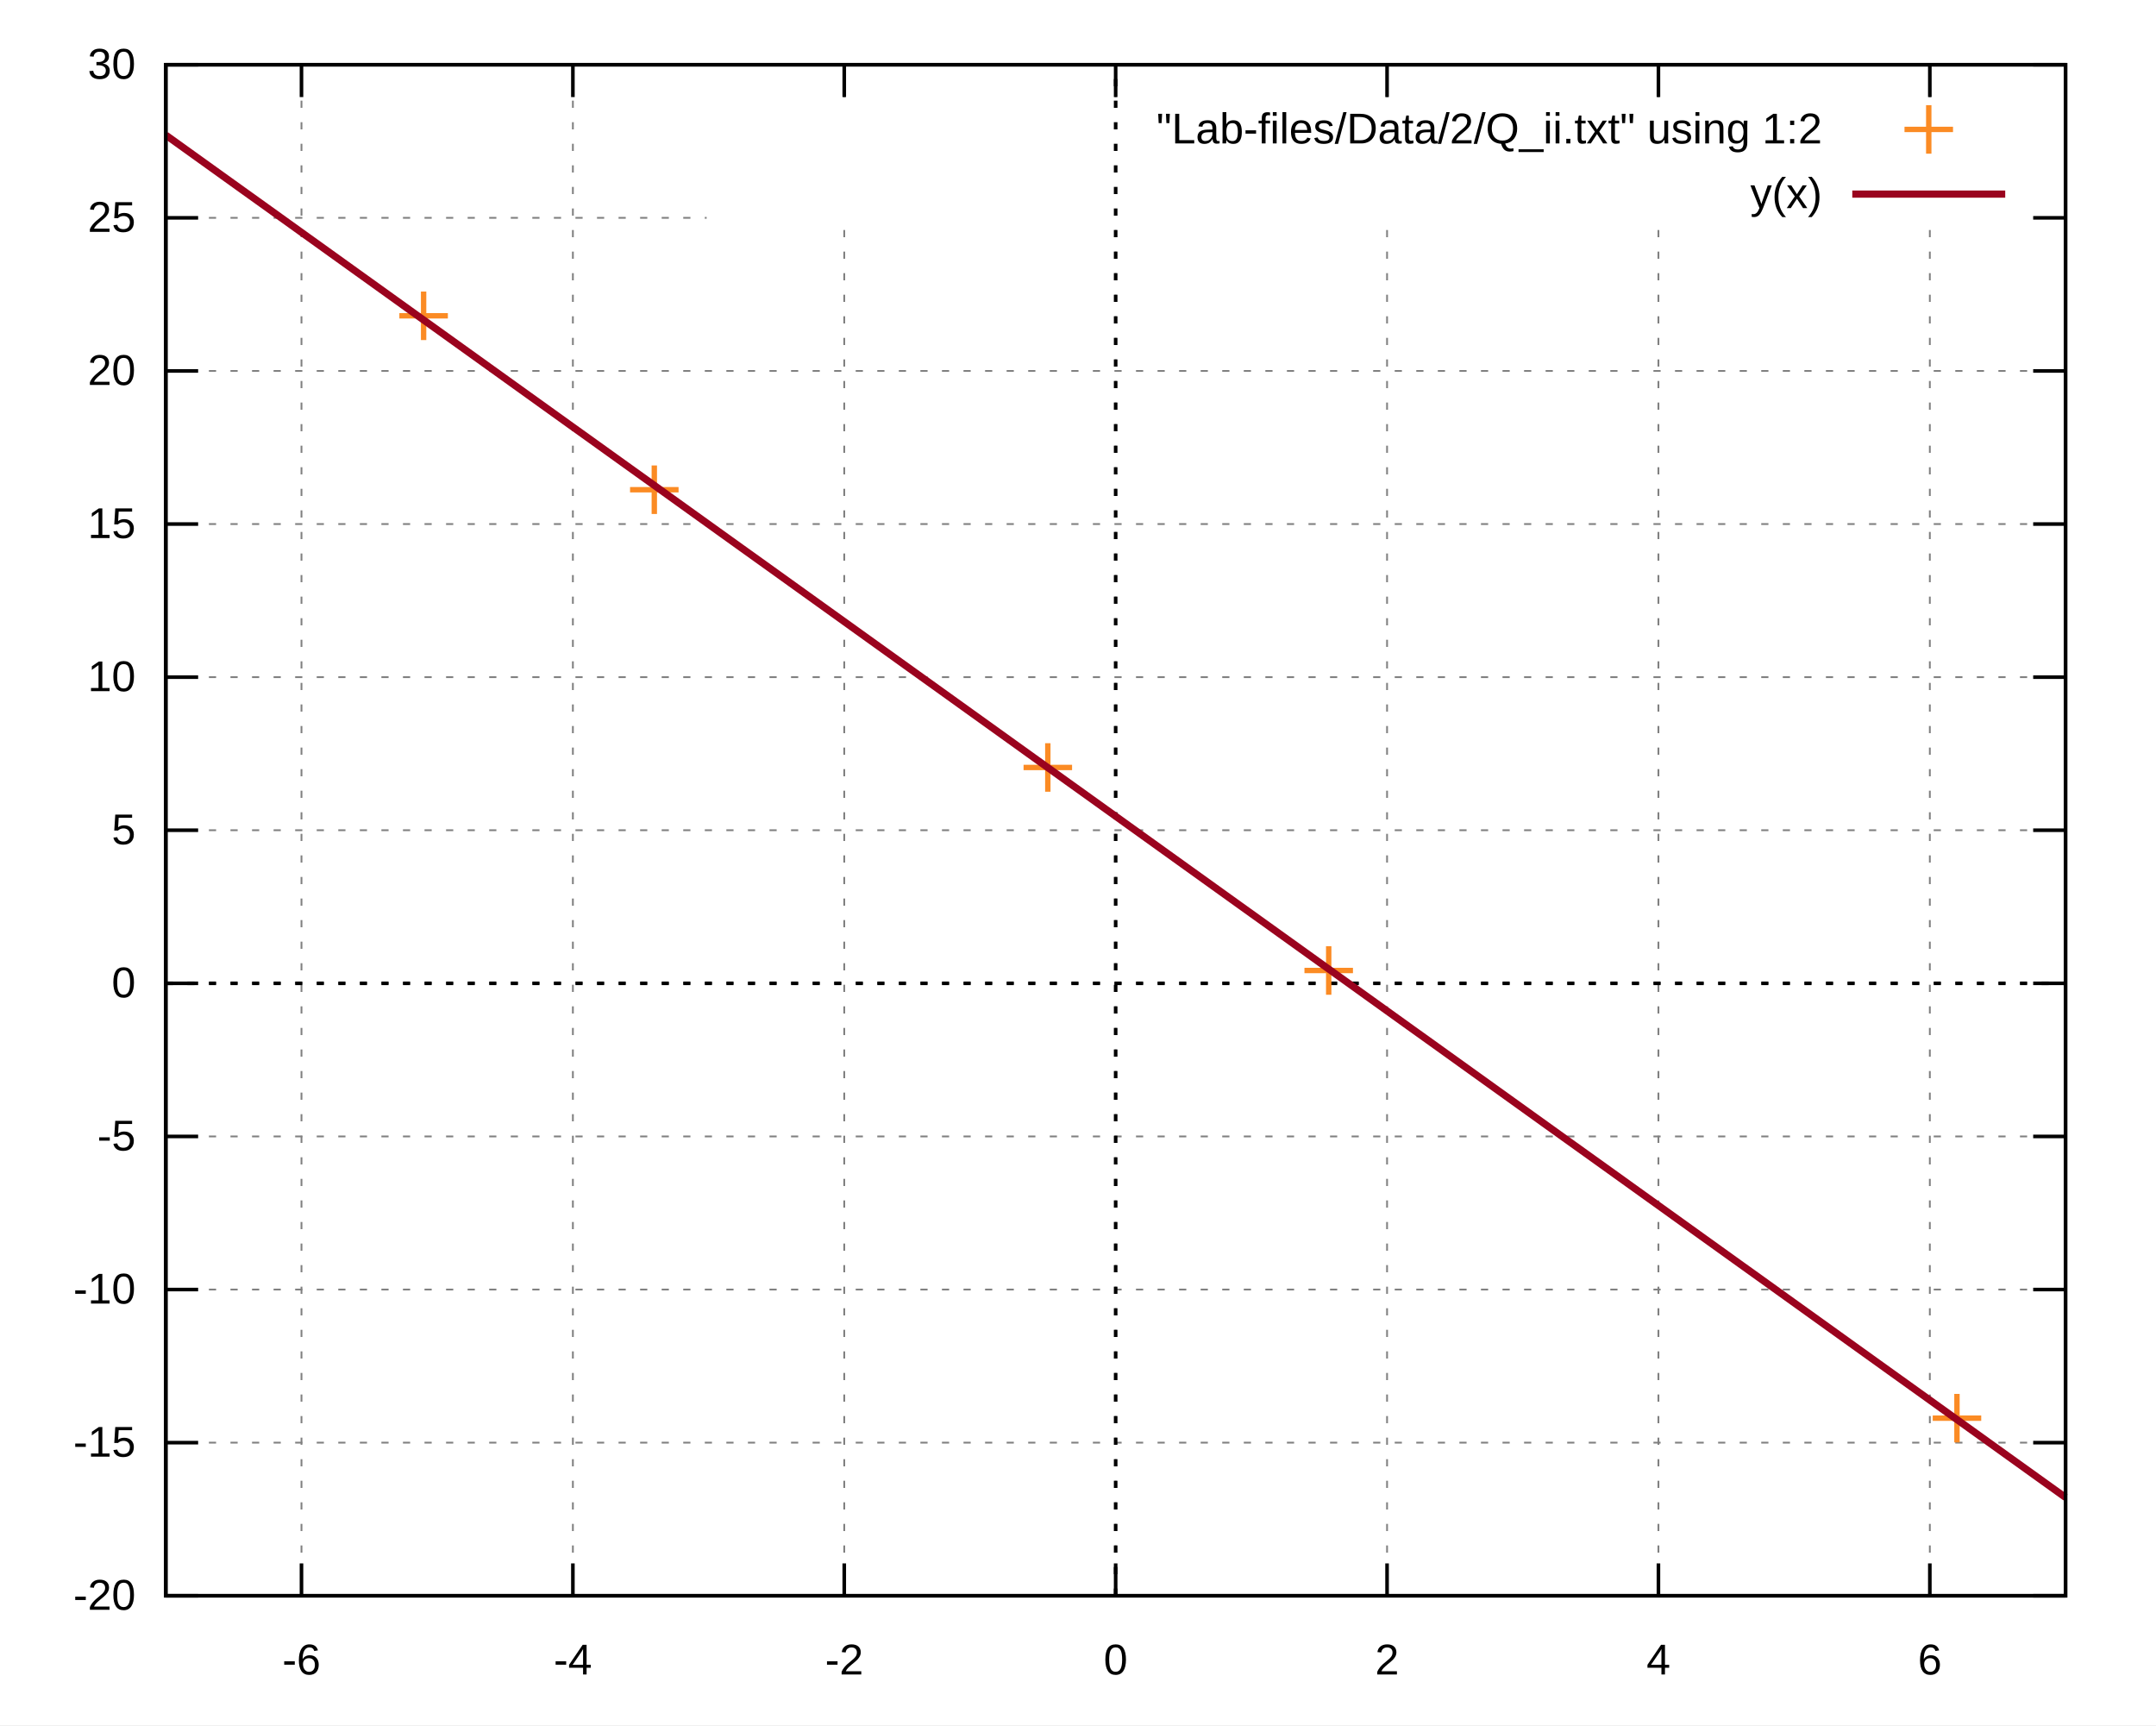
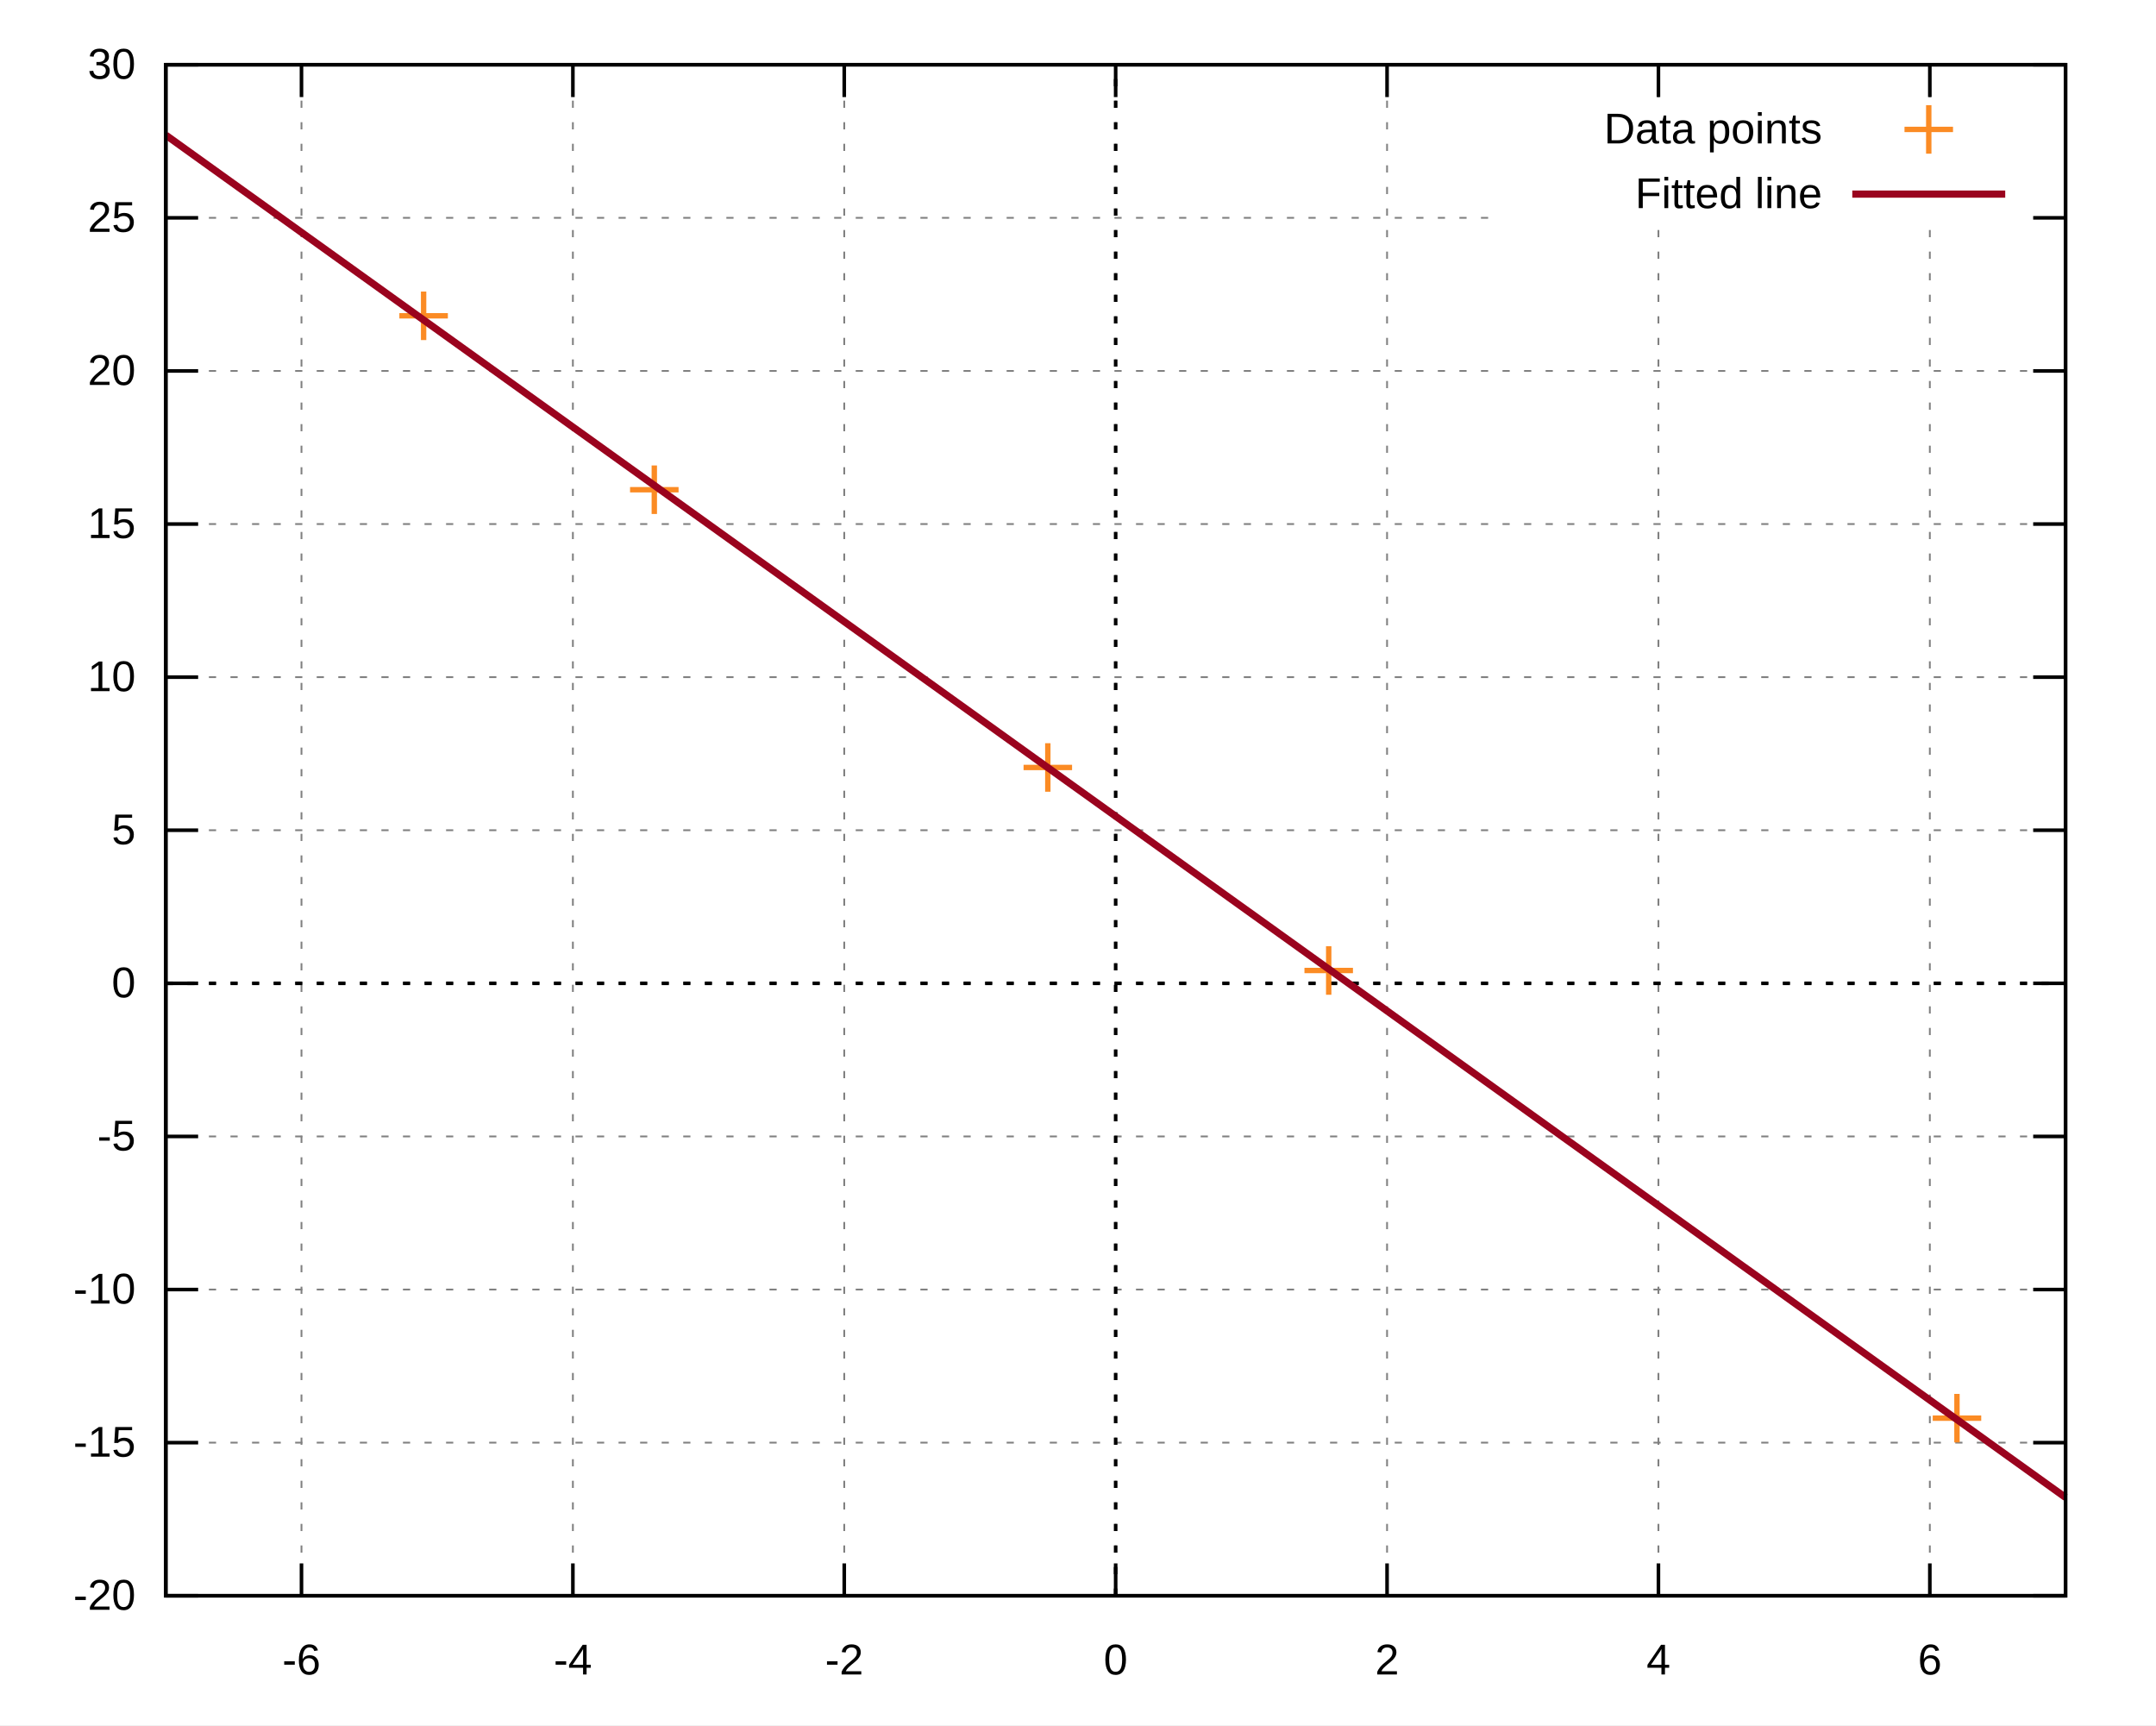
<svg xmlns="http://www.w3.org/2000/svg" xmlns:xlink="http://www.w3.org/1999/xlink" width="600" height="480" viewBox="0 0 600 480">
  <g id="gnuplot_canvas">
    <rect x="0" y="0" width="600" height="480" fill="#ffffff" />
    <defs>
      <circle id="gpDot" r="0.5" stroke-width="0.5" stroke="currentColor" />
      <path id="gpPt0" stroke-width="0.222" stroke="currentColor" d="M-1,0 h2 M0,-1 v2" />
      <path id="gpPt1" stroke-width="0.222" stroke="currentColor" d="M-1,-1 L1,1 M1,-1 L-1,1" />
      <path id="gpPt2" stroke-width="0.222" stroke="currentColor" d="M-1,0 L1,0 M0,-1 L0,1 M-1,-1 L1,1 M-1,1 L1,-1" />
      <rect id="gpPt3" stroke-width="0.222" stroke="currentColor" x="-1" y="-1" width="2" height="2" />
      <rect id="gpPt4" stroke-width="0.222" stroke="currentColor" fill="currentColor" x="-1" y="-1" width="2" height="2" />
      <circle id="gpPt5" stroke-width="0.222" stroke="currentColor" cx="0" cy="0" r="1" />
      <use xlink:href="#gpPt5" id="gpPt6" fill="currentColor" stroke="none" />
      <path id="gpPt7" stroke-width="0.222" stroke="currentColor" d="M0,-1.33 L-1.33,0.67 L1.33,0.67 z" />
      <use xlink:href="#gpPt7" id="gpPt8" fill="currentColor" stroke="none" />
      <use xlink:href="#gpPt7" id="gpPt9" stroke="currentColor" transform="rotate(180)" />
      <use xlink:href="#gpPt9" id="gpPt10" fill="currentColor" stroke="none" />
      <use xlink:href="#gpPt3" id="gpPt11" stroke="currentColor" transform="rotate(45)" />
      <use xlink:href="#gpPt11" id="gpPt12" fill="currentColor" stroke="none" />
      <path id="gpPt13" stroke-width="0.222" stroke="currentColor" d="M0,1.330 L1.265,0.411 L0.782,-1.067 L-0.782,-1.076 L-1.265,0.411 z" />
      <use xlink:href="#gpPt13" id="gpPt14" fill="currentColor" stroke="none" />
      <filter id="textbox" filterUnits="objectBoundingBox" x="0" y="0" height="1" width="1">
        <feFlood flood-color="#FFFFFF" flood-opacity="1" result="bgnd" />
        <feComposite in="SourceGraphic" in2="bgnd" operator="atop" />
      </filter>
      <filter id="greybox" filterUnits="objectBoundingBox" x="0" y="0" height="1" width="1">
        <feFlood flood-color="lightgrey" flood-opacity="1" result="grey" />
        <feComposite in="SourceGraphic" in2="grey" operator="atop" />
      </filter>
    </defs>
    <g fill="none" color="#FFFFFF" stroke="currentColor" stroke-width="1.00" stroke-linecap="butt" stroke-linejoin="miter">
</g>
    <g fill="none" color="black" stroke="currentColor" stroke-width="1.00" stroke-linecap="butt" stroke-linejoin="miter">
</g>
    <g fill="none" color="black" stroke="black" stroke-width="0.50" stroke-linecap="butt" stroke-linejoin="miter">
</g>
    <g fill="none" color="gray" stroke="currentColor" stroke-width="0.50" stroke-linecap="butt" stroke-linejoin="miter">
      <path stroke="gray" stroke-dasharray="2,4" class="gridline" d="M46.14,444.00 L574.82,444.00  " />
    </g>
    <g fill="none" color="gray" stroke="gray" stroke-width="1.00" stroke-linecap="butt" stroke-linejoin="miter">
</g>
    <g fill="none" color="black" stroke="currentColor" stroke-width="1.00" stroke-linecap="butt" stroke-linejoin="miter">
      <path stroke="black" d="M46.14,444.00 L55.14,444.00 M574.82,444.00 L565.82,444.00  " />
      <g transform="translate(37.75,447.90)" stroke="none" fill="black" font-family="Arial" font-size="12.00" text-anchor="end">
        <text>
          <tspan font-family="Arial">-20</tspan>
        </text>
      </g>
    </g>
    <g fill="none" color="black" stroke="currentColor" stroke-width="1.00" stroke-linecap="butt" stroke-linejoin="miter">
</g>
    <g fill="none" color="black" stroke="black" stroke-width="0.50" stroke-linecap="butt" stroke-linejoin="miter">
</g>
    <g fill="none" color="gray" stroke="currentColor" stroke-width="0.50" stroke-linecap="butt" stroke-linejoin="miter">
      <path stroke="gray" stroke-dasharray="2,4" class="gridline" d="M46.14,401.40 L574.82,401.40  " />
    </g>
    <g fill="none" color="gray" stroke="gray" stroke-width="1.00" stroke-linecap="butt" stroke-linejoin="miter">
</g>
    <g fill="none" color="black" stroke="currentColor" stroke-width="1.00" stroke-linecap="butt" stroke-linejoin="miter">
      <path stroke="black" d="M46.14,401.40 L55.14,401.40 M574.82,401.40 L565.82,401.40  " />
      <g transform="translate(37.75,405.30)" stroke="none" fill="black" font-family="Arial" font-size="12.00" text-anchor="end">
        <text>
          <tspan font-family="Arial">-15</tspan>
        </text>
      </g>
    </g>
    <g fill="none" color="black" stroke="currentColor" stroke-width="1.00" stroke-linecap="butt" stroke-linejoin="miter">
</g>
    <g fill="none" color="black" stroke="black" stroke-width="0.50" stroke-linecap="butt" stroke-linejoin="miter">
</g>
    <g fill="none" color="gray" stroke="currentColor" stroke-width="0.50" stroke-linecap="butt" stroke-linejoin="miter">
      <path stroke="gray" stroke-dasharray="2,4" class="gridline" d="M46.14,358.80 L574.82,358.80  " />
    </g>
    <g fill="none" color="gray" stroke="gray" stroke-width="1.00" stroke-linecap="butt" stroke-linejoin="miter">
</g>
    <g fill="none" color="black" stroke="currentColor" stroke-width="1.00" stroke-linecap="butt" stroke-linejoin="miter">
      <path stroke="black" d="M46.14,358.80 L55.14,358.80 M574.82,358.80 L565.82,358.80  " />
      <g transform="translate(37.75,362.70)" stroke="none" fill="black" font-family="Arial" font-size="12.00" text-anchor="end">
        <text>
          <tspan font-family="Arial">-10</tspan>
        </text>
      </g>
    </g>
    <g fill="none" color="black" stroke="currentColor" stroke-width="1.00" stroke-linecap="butt" stroke-linejoin="miter">
</g>
    <g fill="none" color="black" stroke="black" stroke-width="0.50" stroke-linecap="butt" stroke-linejoin="miter">
</g>
    <g fill="none" color="gray" stroke="currentColor" stroke-width="0.50" stroke-linecap="butt" stroke-linejoin="miter">
      <path stroke="gray" stroke-dasharray="2,4" class="gridline" d="M46.14,316.20 L574.82,316.20  " />
    </g>
    <g fill="none" color="gray" stroke="gray" stroke-width="1.00" stroke-linecap="butt" stroke-linejoin="miter">
</g>
    <g fill="none" color="black" stroke="currentColor" stroke-width="1.00" stroke-linecap="butt" stroke-linejoin="miter">
      <path stroke="black" d="M46.14,316.20 L55.14,316.20 M574.82,316.20 L565.82,316.20  " />
      <g transform="translate(37.75,320.10)" stroke="none" fill="black" font-family="Arial" font-size="12.00" text-anchor="end">
        <text>
          <tspan font-family="Arial">-5</tspan>
        </text>
      </g>
    </g>
    <g fill="none" color="black" stroke="currentColor" stroke-width="1.00" stroke-linecap="butt" stroke-linejoin="miter">
</g>
    <g fill="none" color="black" stroke="black" stroke-width="0.50" stroke-linecap="butt" stroke-linejoin="miter">
</g>
    <g fill="none" color="gray" stroke="currentColor" stroke-width="0.50" stroke-linecap="butt" stroke-linejoin="miter">
      <path stroke="gray" stroke-dasharray="2,4" class="gridline" d="M46.14,273.60 L574.82,273.60  " />
    </g>
    <g fill="none" color="gray" stroke="gray" stroke-width="1.00" stroke-linecap="butt" stroke-linejoin="miter">
</g>
    <g fill="none" color="black" stroke="currentColor" stroke-width="1.00" stroke-linecap="butt" stroke-linejoin="miter">
      <path stroke="black" d="M46.14,273.60 L55.14,273.60 M574.82,273.60 L565.82,273.60  " />
      <g transform="translate(37.75,277.50)" stroke="none" fill="black" font-family="Arial" font-size="12.00" text-anchor="end">
        <text>
          <tspan font-family="Arial"> 0</tspan>
        </text>
      </g>
    </g>
    <g fill="none" color="black" stroke="currentColor" stroke-width="1.00" stroke-linecap="butt" stroke-linejoin="miter">
</g>
    <g fill="none" color="black" stroke="black" stroke-width="0.50" stroke-linecap="butt" stroke-linejoin="miter">
</g>
    <g fill="none" color="gray" stroke="currentColor" stroke-width="0.50" stroke-linecap="butt" stroke-linejoin="miter">
      <path stroke="gray" stroke-dasharray="2,4" class="gridline" d="M46.14,231.00 L574.82,231.00  " />
    </g>
    <g fill="none" color="gray" stroke="gray" stroke-width="1.00" stroke-linecap="butt" stroke-linejoin="miter">
</g>
    <g fill="none" color="black" stroke="currentColor" stroke-width="1.00" stroke-linecap="butt" stroke-linejoin="miter">
      <path stroke="black" d="M46.14,231.00 L55.14,231.00 M574.82,231.00 L565.82,231.00  " />
      <g transform="translate(37.75,234.90)" stroke="none" fill="black" font-family="Arial" font-size="12.00" text-anchor="end">
        <text>
          <tspan font-family="Arial"> 5</tspan>
        </text>
      </g>
    </g>
    <g fill="none" color="black" stroke="currentColor" stroke-width="1.00" stroke-linecap="butt" stroke-linejoin="miter">
</g>
    <g fill="none" color="black" stroke="black" stroke-width="0.50" stroke-linecap="butt" stroke-linejoin="miter">
</g>
    <g fill="none" color="gray" stroke="currentColor" stroke-width="0.50" stroke-linecap="butt" stroke-linejoin="miter">
      <path stroke="gray" stroke-dasharray="2,4" class="gridline" d="M46.14,188.41 L574.82,188.41  " />
    </g>
    <g fill="none" color="gray" stroke="gray" stroke-width="1.00" stroke-linecap="butt" stroke-linejoin="miter">
</g>
    <g fill="none" color="black" stroke="currentColor" stroke-width="1.00" stroke-linecap="butt" stroke-linejoin="miter">
      <path stroke="black" d="M46.14,188.41 L55.14,188.41 M574.82,188.41 L565.82,188.41  " />
      <g transform="translate(37.75,192.31)" stroke="none" fill="black" font-family="Arial" font-size="12.00" text-anchor="end">
        <text>
          <tspan font-family="Arial"> 10</tspan>
        </text>
      </g>
    </g>
    <g fill="none" color="black" stroke="currentColor" stroke-width="1.00" stroke-linecap="butt" stroke-linejoin="miter">
</g>
    <g fill="none" color="black" stroke="black" stroke-width="0.50" stroke-linecap="butt" stroke-linejoin="miter">
</g>
    <g fill="none" color="gray" stroke="currentColor" stroke-width="0.50" stroke-linecap="butt" stroke-linejoin="miter">
      <path stroke="gray" stroke-dasharray="2,4" class="gridline" d="M46.14,145.81 L574.82,145.81  " />
    </g>
    <g fill="none" color="gray" stroke="gray" stroke-width="1.00" stroke-linecap="butt" stroke-linejoin="miter">
</g>
    <g fill="none" color="black" stroke="currentColor" stroke-width="1.00" stroke-linecap="butt" stroke-linejoin="miter">
      <path stroke="black" d="M46.14,145.81 L55.14,145.81 M574.82,145.81 L565.82,145.81  " />
      <g transform="translate(37.75,149.71)" stroke="none" fill="black" font-family="Arial" font-size="12.00" text-anchor="end">
        <text>
          <tspan font-family="Arial"> 15</tspan>
        </text>
      </g>
    </g>
    <g fill="none" color="black" stroke="currentColor" stroke-width="1.00" stroke-linecap="butt" stroke-linejoin="miter">
</g>
    <g fill="none" color="black" stroke="black" stroke-width="0.50" stroke-linecap="butt" stroke-linejoin="miter">
</g>
    <g fill="none" color="gray" stroke="currentColor" stroke-width="0.50" stroke-linecap="butt" stroke-linejoin="miter">
      <path stroke="gray" stroke-dasharray="2,4" class="gridline" d="M46.14,103.21 L574.82,103.21  " />
    </g>
    <g fill="none" color="gray" stroke="gray" stroke-width="1.00" stroke-linecap="butt" stroke-linejoin="miter">
</g>
    <g fill="none" color="black" stroke="currentColor" stroke-width="1.00" stroke-linecap="butt" stroke-linejoin="miter">
      <path stroke="black" d="M46.14,103.21 L55.14,103.21 M574.82,103.21 L565.82,103.21  " />
      <g transform="translate(37.75,107.11)" stroke="none" fill="black" font-family="Arial" font-size="12.00" text-anchor="end">
        <text>
          <tspan font-family="Arial"> 20</tspan>
        </text>
      </g>
    </g>
    <g fill="none" color="black" stroke="currentColor" stroke-width="1.00" stroke-linecap="butt" stroke-linejoin="miter">
</g>
    <g fill="none" color="black" stroke="black" stroke-width="0.50" stroke-linecap="butt" stroke-linejoin="miter">
</g>
    <g fill="none" color="gray" stroke="currentColor" stroke-width="0.50" stroke-linecap="butt" stroke-linejoin="miter">
-       <path stroke="gray" stroke-dasharray="2,4" class="gridline" d="M46.14,60.61 L196.66,60.61 M566.43,60.61 L574.82,60.61  " />
+       <path stroke="gray" stroke-dasharray="2,4" class="gridline" d="M46.14,60.61 L414.80,60.61 M566.43,60.61 L574.82,60.61  " />
    </g>
    <g fill="none" color="gray" stroke="gray" stroke-width="1.00" stroke-linecap="butt" stroke-linejoin="miter">
</g>
    <g fill="none" color="black" stroke="currentColor" stroke-width="1.00" stroke-linecap="butt" stroke-linejoin="miter">
      <path stroke="black" d="M46.14,60.61 L55.14,60.61 M574.82,60.61 L565.82,60.61  " />
      <g transform="translate(37.75,64.51)" stroke="none" fill="black" font-family="Arial" font-size="12.00" text-anchor="end">
        <text>
          <tspan font-family="Arial"> 25</tspan>
        </text>
      </g>
    </g>
    <g fill="none" color="black" stroke="currentColor" stroke-width="1.00" stroke-linecap="butt" stroke-linejoin="miter">
</g>
    <g fill="none" color="black" stroke="black" stroke-width="0.50" stroke-linecap="butt" stroke-linejoin="miter">
</g>
    <g fill="none" color="gray" stroke="currentColor" stroke-width="0.50" stroke-linecap="butt" stroke-linejoin="miter">
      <path stroke="gray" stroke-dasharray="2,4" class="gridline" d="M46.14,18.01 L574.82,18.01  " />
    </g>
    <g fill="none" color="gray" stroke="gray" stroke-width="1.00" stroke-linecap="butt" stroke-linejoin="miter">
</g>
    <g fill="none" color="black" stroke="currentColor" stroke-width="1.00" stroke-linecap="butt" stroke-linejoin="miter">
      <path stroke="black" d="M46.14,18.01 L55.14,18.01 M574.82,18.01 L565.82,18.01  " />
      <g transform="translate(37.75,21.91)" stroke="none" fill="black" font-family="Arial" font-size="12.00" text-anchor="end">
        <text>
          <tspan font-family="Arial"> 30</tspan>
        </text>
      </g>
    </g>
    <g fill="none" color="black" stroke="currentColor" stroke-width="1.00" stroke-linecap="butt" stroke-linejoin="miter">
</g>
    <g fill="none" color="black" stroke="black" stroke-width="0.50" stroke-linecap="butt" stroke-linejoin="miter">
</g>
    <g fill="none" color="gray" stroke="currentColor" stroke-width="0.50" stroke-linecap="butt" stroke-linejoin="miter">
      <path stroke="gray" stroke-dasharray="2,4" class="gridline" d="M83.90,444.00 L83.90,18.01  " />
    </g>
    <g fill="none" color="gray" stroke="gray" stroke-width="1.00" stroke-linecap="butt" stroke-linejoin="miter">
</g>
    <g fill="none" color="black" stroke="currentColor" stroke-width="1.00" stroke-linecap="butt" stroke-linejoin="miter">
      <path stroke="black" d="M83.90,444.00 L83.90,435.00 M83.90,18.01 L83.90,27.01  " />
      <g transform="translate(83.90,465.90)" stroke="none" fill="black" font-family="Arial" font-size="12.00" text-anchor="middle">
        <text>
          <tspan font-family="Arial">-6</tspan>
        </text>
      </g>
    </g>
    <g fill="none" color="black" stroke="currentColor" stroke-width="1.00" stroke-linecap="butt" stroke-linejoin="miter">
</g>
    <g fill="none" color="black" stroke="black" stroke-width="0.50" stroke-linecap="butt" stroke-linejoin="miter">
</g>
    <g fill="none" color="gray" stroke="currentColor" stroke-width="0.50" stroke-linecap="butt" stroke-linejoin="miter">
      <path stroke="gray" stroke-dasharray="2,4" class="gridline" d="M159.43,444.00 L159.43,18.01  " />
    </g>
    <g fill="none" color="gray" stroke="gray" stroke-width="1.00" stroke-linecap="butt" stroke-linejoin="miter">
</g>
    <g fill="none" color="black" stroke="currentColor" stroke-width="1.00" stroke-linecap="butt" stroke-linejoin="miter">
      <path stroke="black" d="M159.43,444.00 L159.43,435.00 M159.43,18.01 L159.43,27.01  " />
      <g transform="translate(159.43,465.90)" stroke="none" fill="black" font-family="Arial" font-size="12.00" text-anchor="middle">
        <text>
          <tspan font-family="Arial">-4</tspan>
        </text>
      </g>
    </g>
    <g fill="none" color="black" stroke="currentColor" stroke-width="1.00" stroke-linecap="butt" stroke-linejoin="miter">
</g>
    <g fill="none" color="black" stroke="black" stroke-width="0.50" stroke-linecap="butt" stroke-linejoin="miter">
</g>
    <g fill="none" color="gray" stroke="currentColor" stroke-width="0.50" stroke-linecap="butt" stroke-linejoin="miter">
-       <path stroke="gray" stroke-dasharray="2,4" class="gridline" d="M234.95,444.00 L234.95,63.01 M234.95,27.01 L234.95,18.01  " />
+       <path stroke="gray" stroke-dasharray="2,4" class="gridline" d="M234.95,444.00 L234.95,18.01  " />
    </g>
    <g fill="none" color="gray" stroke="gray" stroke-width="1.00" stroke-linecap="butt" stroke-linejoin="miter">
</g>
    <g fill="none" color="black" stroke="currentColor" stroke-width="1.00" stroke-linecap="butt" stroke-linejoin="miter">
      <path stroke="black" d="M234.95,444.00 L234.95,435.00 M234.95,18.01 L234.95,27.01  " />
      <g transform="translate(234.95,465.90)" stroke="none" fill="black" font-family="Arial" font-size="12.00" text-anchor="middle">
        <text>
          <tspan font-family="Arial">-2</tspan>
        </text>
      </g>
    </g>
    <g fill="none" color="black" stroke="currentColor" stroke-width="1.00" stroke-linecap="butt" stroke-linejoin="miter">
</g>
    <g fill="none" color="black" stroke="black" stroke-width="0.50" stroke-linecap="butt" stroke-linejoin="miter">
</g>
    <g fill="none" color="gray" stroke="currentColor" stroke-width="0.50" stroke-linecap="butt" stroke-linejoin="miter">
-       <path stroke="gray" stroke-dasharray="2,4" class="gridline" d="M310.48,444.00 L310.48,63.01 M310.48,27.01 L310.48,18.01  " />
+       <path stroke="gray" stroke-dasharray="2,4" class="gridline" d="M310.48,444.00 L310.48,18.01  " />
    </g>
    <g fill="none" color="gray" stroke="gray" stroke-width="1.00" stroke-linecap="butt" stroke-linejoin="miter">
</g>
    <g fill="none" color="black" stroke="currentColor" stroke-width="1.00" stroke-linecap="butt" stroke-linejoin="miter">
      <path stroke="black" d="M310.48,444.00 L310.48,435.00 M310.48,18.01 L310.48,27.01  " />
      <g transform="translate(310.48,465.90)" stroke="none" fill="black" font-family="Arial" font-size="12.00" text-anchor="middle">
        <text>
          <tspan font-family="Arial"> 0</tspan>
        </text>
      </g>
    </g>
    <g fill="none" color="black" stroke="currentColor" stroke-width="1.00" stroke-linecap="butt" stroke-linejoin="miter">
</g>
    <g fill="none" color="black" stroke="black" stroke-width="0.50" stroke-linecap="butt" stroke-linejoin="miter">
</g>
    <g fill="none" color="gray" stroke="currentColor" stroke-width="0.50" stroke-linecap="butt" stroke-linejoin="miter">
-       <path stroke="gray" stroke-dasharray="2,4" class="gridline" d="M386.01,444.00 L386.01,63.01 M386.01,27.01 L386.01,18.01  " />
+       <path stroke="gray" stroke-dasharray="2,4" class="gridline" d="M386.01,444.00 L386.01,18.01  " />
    </g>
    <g fill="none" color="gray" stroke="gray" stroke-width="1.00" stroke-linecap="butt" stroke-linejoin="miter">
</g>
    <g fill="none" color="black" stroke="currentColor" stroke-width="1.00" stroke-linecap="butt" stroke-linejoin="miter">
      <path stroke="black" d="M386.01,444.00 L386.01,435.00 M386.01,18.01 L386.01,27.01  " />
      <g transform="translate(386.01,465.90)" stroke="none" fill="black" font-family="Arial" font-size="12.00" text-anchor="middle">
        <text>
          <tspan font-family="Arial"> 2</tspan>
        </text>
      </g>
    </g>
    <g fill="none" color="black" stroke="currentColor" stroke-width="1.00" stroke-linecap="butt" stroke-linejoin="miter">
</g>
    <g fill="none" color="black" stroke="black" stroke-width="0.50" stroke-linecap="butt" stroke-linejoin="miter">
</g>
    <g fill="none" color="gray" stroke="currentColor" stroke-width="0.50" stroke-linecap="butt" stroke-linejoin="miter">
      <path stroke="gray" stroke-dasharray="2,4" class="gridline" d="M461.53,444.00 L461.53,63.01 M461.53,27.01 L461.53,18.01  " />
    </g>
    <g fill="none" color="gray" stroke="gray" stroke-width="1.00" stroke-linecap="butt" stroke-linejoin="miter">
</g>
    <g fill="none" color="black" stroke="currentColor" stroke-width="1.00" stroke-linecap="butt" stroke-linejoin="miter">
      <path stroke="black" d="M461.53,444.00 L461.53,435.00 M461.53,18.01 L461.53,27.01  " />
      <g transform="translate(461.53,465.90)" stroke="none" fill="black" font-family="Arial" font-size="12.00" text-anchor="middle">
        <text>
          <tspan font-family="Arial"> 4</tspan>
        </text>
      </g>
    </g>
    <g fill="none" color="black" stroke="currentColor" stroke-width="1.00" stroke-linecap="butt" stroke-linejoin="miter">
</g>
    <g fill="none" color="black" stroke="black" stroke-width="0.50" stroke-linecap="butt" stroke-linejoin="miter">
</g>
    <g fill="none" color="gray" stroke="currentColor" stroke-width="0.50" stroke-linecap="butt" stroke-linejoin="miter">
      <path stroke="gray" stroke-dasharray="2,4" class="gridline" d="M537.06,444.00 L537.06,63.01 M537.06,27.01 L537.06,18.01  " />
    </g>
    <g fill="none" color="gray" stroke="gray" stroke-width="1.00" stroke-linecap="butt" stroke-linejoin="miter">
</g>
    <g fill="none" color="black" stroke="currentColor" stroke-width="1.00" stroke-linecap="butt" stroke-linejoin="miter">
      <path stroke="black" d="M537.06,444.00 L537.06,435.00 M537.06,18.01 L537.06,27.01  " />
      <g transform="translate(537.06,465.90)" stroke="none" fill="black" font-family="Arial" font-size="12.00" text-anchor="middle">
        <text>
          <tspan font-family="Arial"> 6</tspan>
        </text>
      </g>
    </g>
    <g fill="none" color="black" stroke="currentColor" stroke-width="1.00" stroke-linecap="butt" stroke-linejoin="miter">
</g>
    <g fill="none" color="gray" stroke="currentColor" stroke-width="1.00" stroke-linecap="butt" stroke-linejoin="miter">
      <path stroke="rgb(  0,   0,   0)" stroke-dasharray="2,4" d="M46.14,273.60 L574.82,273.60  " />
    </g>
    <g fill="none" color="gray" stroke="currentColor" stroke-width="1.00" stroke-linecap="butt" stroke-linejoin="miter">
      <path stroke="rgb(  0,   0,   0)" stroke-dasharray="2,4" d="M310.48,444.00 L310.48,18.01  " />
    </g>
    <g fill="none" color="black" stroke="currentColor" stroke-width="1.00" stroke-linecap="butt" stroke-linejoin="miter">
      <path stroke="black" d="M46.14,18.01 L46.14,444.00 L574.82,444.00 L574.82,18.01 L46.14,18.01 Z  " />
    </g>
    <g fill="none" color="black" stroke="currentColor" stroke-width="1.00" stroke-linecap="butt" stroke-linejoin="miter">
</g>
    <g id="gnuplot_plot_1">
      <g fill="none" color="black" stroke="currentColor" stroke-width="1.00" stroke-linecap="butt" stroke-linejoin="miter">
        <g transform="translate(507.09,39.91)" stroke="none" fill="black" font-family="Arial" font-size="12.00" text-anchor="end">
-           <text>"Lab-files/Data/2/Q_ii.txt" using 1:2</text>
+           <text>
+             <tspan font-family="Arial">Data points</tspan>
+           </text>
        </g>
      </g>
      <g fill="none" color="black" stroke="currentColor" stroke-width="1.00" stroke-linecap="butt" stroke-linejoin="miter">
        <use xlink:href="#gpPt0" transform="translate(117.89,87.87) scale(6.75)" color="rgb(251, 139,  36)" />
        <use xlink:href="#gpPt0" transform="translate(182.09,136.26) scale(6.75)" color="rgb(251, 139,  36)" />
        <use xlink:href="#gpPt0" transform="translate(291.60,213.54) scale(6.75)" color="rgb(251, 139,  36)" />
        <use xlink:href="#gpPt0" transform="translate(369.77,270.03) scale(6.75)" color="rgb(251, 139,  36)" />
        <use xlink:href="#gpPt0" transform="translate(544.61,394.59) scale(6.75)" color="rgb(251, 139,  36)" />
        <use xlink:href="#gpPt0" transform="translate(536.76,36.01) scale(6.75)" color="rgb(251, 139,  36)" />
      </g>
    </g>
    <g id="gnuplot_plot_2">
      <g fill="none" color="#FFFFFF" stroke="rgb(251, 139,  36)" stroke-width="2.00" stroke-linecap="butt" stroke-linejoin="miter">
</g>
      <g fill="none" color="black" stroke="currentColor" stroke-width="2.00" stroke-linecap="butt" stroke-linejoin="miter">
        <g transform="translate(507.09,57.91)" stroke="none" fill="black" font-family="Arial" font-size="12.00" text-anchor="end">
-           <text>y(x)</text>
+           <text>
+             <tspan font-family="Arial">Fitted line</tspan>
+           </text>
        </g>
      </g>
      <g fill="none" color="black" stroke="currentColor" stroke-width="2.00" stroke-linecap="butt" stroke-linejoin="miter">
        <path stroke="rgb(154,   3,  30)" d="M515.48,54.01 L558.04,54.01 M46.14,37.59 L51.48,41.42 L56.82,45.25 L62.16,49.08 L67.50,52.91 L72.84,56.73   L78.18,60.56 L83.52,64.39 L88.86,68.22 L94.20,72.05 L99.54,75.88 L104.88,79.71 L110.22,83.54 L115.56,87.37   L120.90,91.19 L126.24,95.02 L131.58,98.85 L136.92,102.68 L142.26,106.51 L147.60,110.34 L152.94,114.17 L158.28,118.00   L163.62,121.82 L168.96,125.65 L174.30,129.48 L179.65,133.31 L184.99,137.14 L190.33,140.97 L195.67,144.80 L201.01,148.63   L206.35,152.46 L211.69,156.28 L217.03,160.11 L222.37,163.94 L227.71,167.77 L233.05,171.60 L238.39,175.43 L243.73,179.26   L249.07,183.09 L254.41,186.92 L259.75,190.74 L265.09,194.57 L270.43,198.40 L275.77,202.23 L281.11,206.06 L286.45,209.89   L291.79,213.72 L297.13,217.55 L302.47,221.37 L307.81,225.20 L313.15,229.03 L318.49,232.86 L323.83,236.69 L329.17,240.52   L334.51,244.35 L339.85,248.18 L345.19,252.01 L350.53,255.83 L355.87,259.66 L361.21,263.49 L366.55,267.32 L371.89,271.15   L377.23,274.98 L382.57,278.81 L387.91,282.64 L393.25,286.47 L398.59,290.29 L403.93,294.12 L409.27,297.95 L414.61,301.78   L419.95,305.61 L425.29,309.44 L430.63,313.27 L435.97,317.10 L441.31,320.92 L446.66,324.75 L452.00,328.58 L457.34,332.41   L462.68,336.24 L468.02,340.07 L473.36,343.90 L478.70,347.73 L484.04,351.56 L489.38,355.38 L494.72,359.21 L500.06,363.04   L505.40,366.87 L510.74,370.70 L516.08,374.53 L521.42,378.36 L526.76,382.19 L532.10,386.01 L537.44,389.84 L542.78,393.67   L548.12,397.50 L553.46,401.33 L558.80,405.16 L564.14,408.99 L569.48,412.82 L574.82,416.65  " />
      </g>
    </g>
    <g fill="none" color="black" stroke="currentColor" stroke-width="2.00" stroke-linecap="butt" stroke-linejoin="miter">
</g>
    <g fill="none" color="black" stroke="black" stroke-width="1.00" stroke-linecap="butt" stroke-linejoin="miter">
</g>
    <g fill="none" color="black" stroke="currentColor" stroke-width="1.00" stroke-linecap="butt" stroke-linejoin="miter">
      <path stroke="black" d="M46.14,18.01 L46.14,444.00 L574.82,444.00 L574.82,18.01 L46.14,18.01 Z  " />
    </g>
    <g fill="none" color="black" stroke="currentColor" stroke-width="1.00" stroke-linecap="butt" stroke-linejoin="miter">
</g>
  </g>
</svg>
